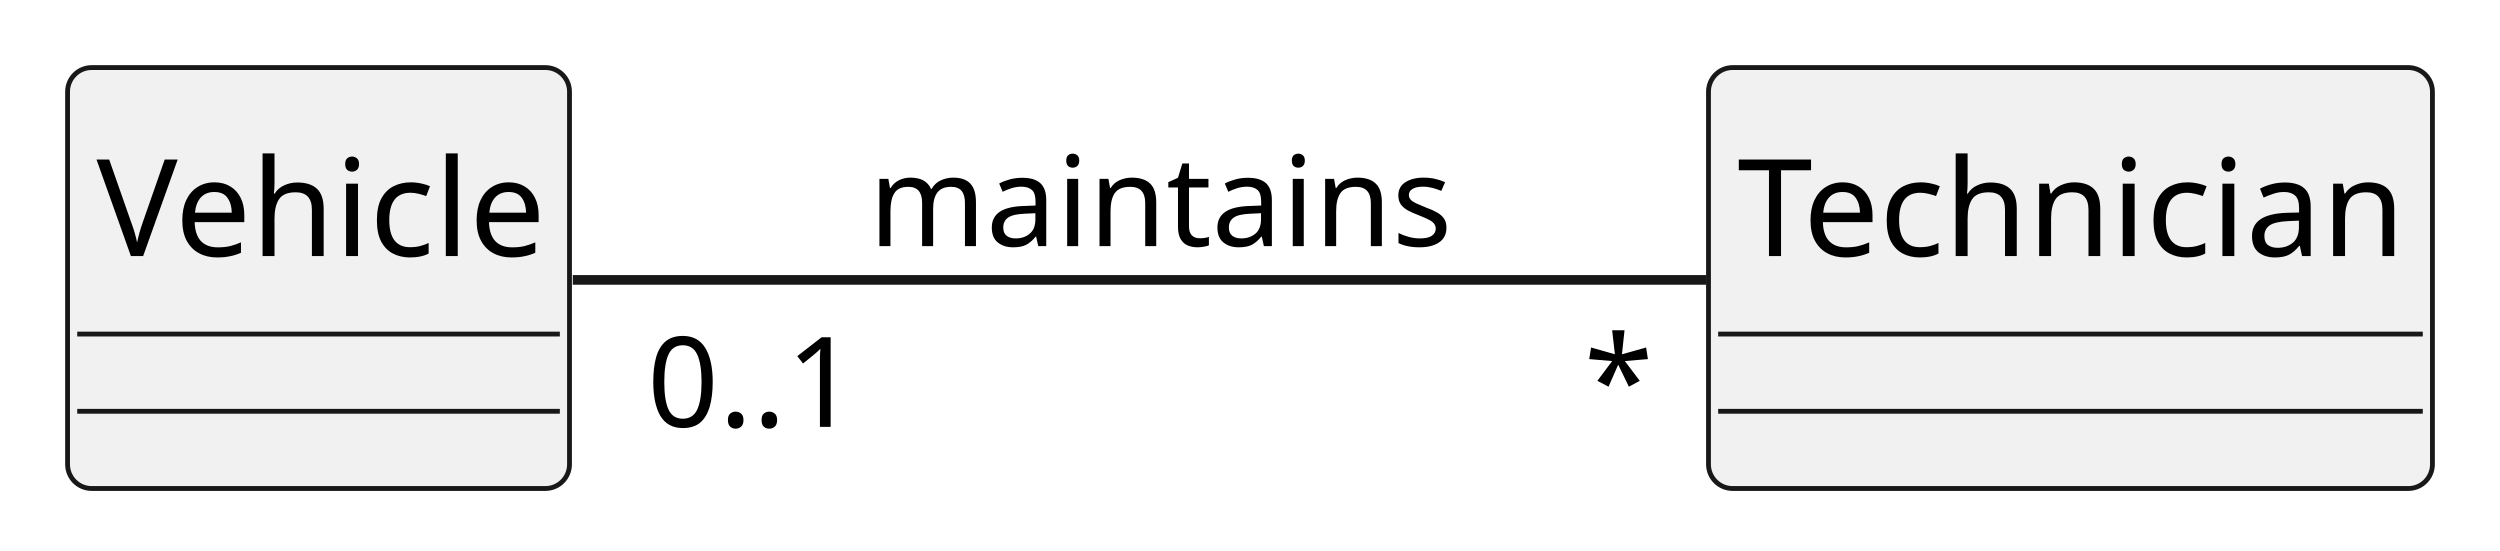
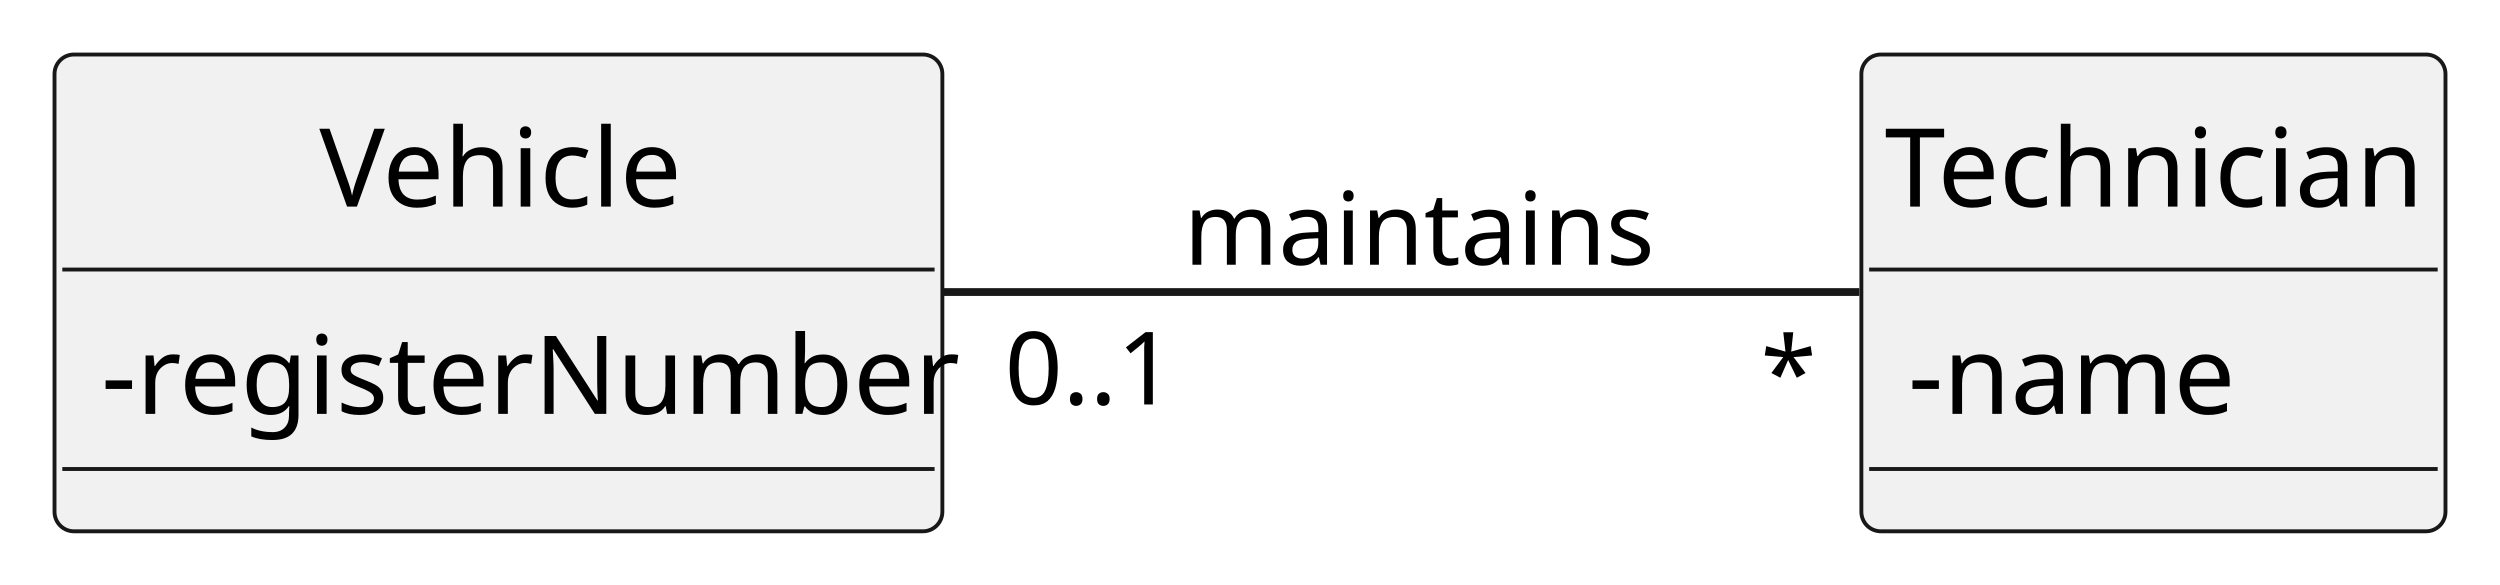
- <svg xmlns="http://www.w3.org/2000/svg" contentStyleType="text/css" height="57px" preserveAspectRatio="none" style="width:259px;height:57px;background:#FFFFFF;" version="1.1" viewBox="0 0 259 57" width="259px" zoomAndPan="magnify">
+ <svg xmlns="http://www.w3.org/2000/svg" contentStyleType="text/css" height="75px" preserveAspectRatio="none" style="width:321px;height:75px;background:#FFFFFF;" version="1.1" viewBox="0 0 321 75" width="321px" zoomAndPan="magnify">
  <defs />
  <g>
    <g id="elem_Vehicle">
-       <rect fill="#F1F1F1" height="43.609" id="Vehicle" rx="2.5" ry="2.5" style="stroke:#181818;stroke-width:0.5;" width="52" x="7" y="7" />
-       <text fill="#000000" font-family="sans-serif" font-size="14" lengthAdjust="spacing" textLength="46" x="10" y="26.533">Vehicle</text>
-       <line style="stroke:#181818;stroke-width:0.5;" x1="8" x2="58" y1="34.609" y2="34.609" />
-       <line style="stroke:#181818;stroke-width:0.5;" x1="8" x2="58" y1="42.609" y2="42.609" />
+       <rect codeLine="4" fill="#F1F1F1" height="61.219" id="Vehicle" rx="2.5" ry="2.5" style="stroke:#181818;stroke-width:0.5;" width="114" x="7" y="7" />
+       <text fill="#000000" font-family="sans-serif" font-size="14" lengthAdjust="spacing" textLength="46" x="41" y="26.533">Vehicle</text>
+       <line style="stroke:#181818;stroke-width:0.5;" x1="8" x2="120" y1="34.609" y2="34.609" />
+       <text fill="#000000" font-family="sans-serif" font-size="14" lengthAdjust="spacing" textLength="102" x="13" y="53.143">-registerNumber</text>
+       <line style="stroke:#181818;stroke-width:0.5;" x1="8" x2="120" y1="60.219" y2="60.219" />
    </g>
    <g id="elem_Technician">
-       <rect fill="#F1F1F1" height="43.609" id="Technician" rx="2.5" ry="2.5" style="stroke:#181818;stroke-width:0.5;" width="75" x="177" y="7" />
-       <text fill="#000000" font-family="sans-serif" font-size="14" lengthAdjust="spacing" textLength="69" x="180" y="26.533">Technician</text>
-       <line style="stroke:#181818;stroke-width:0.5;" x1="178" x2="251" y1="34.609" y2="34.609" />
-       <line style="stroke:#181818;stroke-width:0.5;" x1="178" x2="251" y1="42.609" y2="42.609" />
+       <rect codeLine="8" fill="#F1F1F1" height="61.219" id="Technician" rx="2.5" ry="2.5" style="stroke:#181818;stroke-width:0.5;" width="75" x="239" y="7" />
+       <text fill="#000000" font-family="sans-serif" font-size="14" lengthAdjust="spacing" textLength="69" x="242" y="26.533">Technician</text>
+       <line style="stroke:#181818;stroke-width:0.5;" x1="240" x2="313" y1="34.609" y2="34.609" />
+       <text fill="#000000" font-family="sans-serif" font-size="14" lengthAdjust="spacing" textLength="40" x="245" y="53.143">-name</text>
+       <line style="stroke:#181818;stroke-width:0.5;" x1="240" x2="313" y1="60.219" y2="60.219" />
    </g>
    <g id="link_Vehicle_Technician">
-       <path codeLine="5" d="M59.34,29 C89.97,29 141.77,29 176.78,29 " fill="none" id="Vehicle-Technician" style="stroke:#181818;stroke-width:1.0;" />
-       <text fill="#000000" font-family="sans-serif" font-size="13" lengthAdjust="spacing" textLength="56" x="90" y="25.495">maintains</text>
-       <text fill="#000000" font-family="sans-serif" font-size="13" lengthAdjust="spacing" textLength="22" x="67.041" y="44.222">0..1</text>
-       <text fill="#000000" font-family="sans-serif" font-size="13" lengthAdjust="spacing" textLength="5" x="164.113" y="44.091">*</text>
+       <path codeLine="13" d="M121.13,37.5 C158.4,37.5 206.26,37.5 238.74,37.5 " fill="none" id="Vehicle-Technician" style="stroke:#181818;stroke-width:1.0;" />
+       <text fill="#000000" font-family="sans-serif" font-size="13" lengthAdjust="spacing" textLength="56" x="152" y="33.995">maintains</text>
+       <text fill="#000000" font-family="sans-serif" font-size="13" lengthAdjust="spacing" textLength="22" x="129.007" y="51.928">0..1</text>
+       <text fill="#000000" font-family="sans-serif" font-size="13" lengthAdjust="spacing" textLength="5" x="226.065" y="52.533">*</text>
    </g>
  </g>
</svg>
